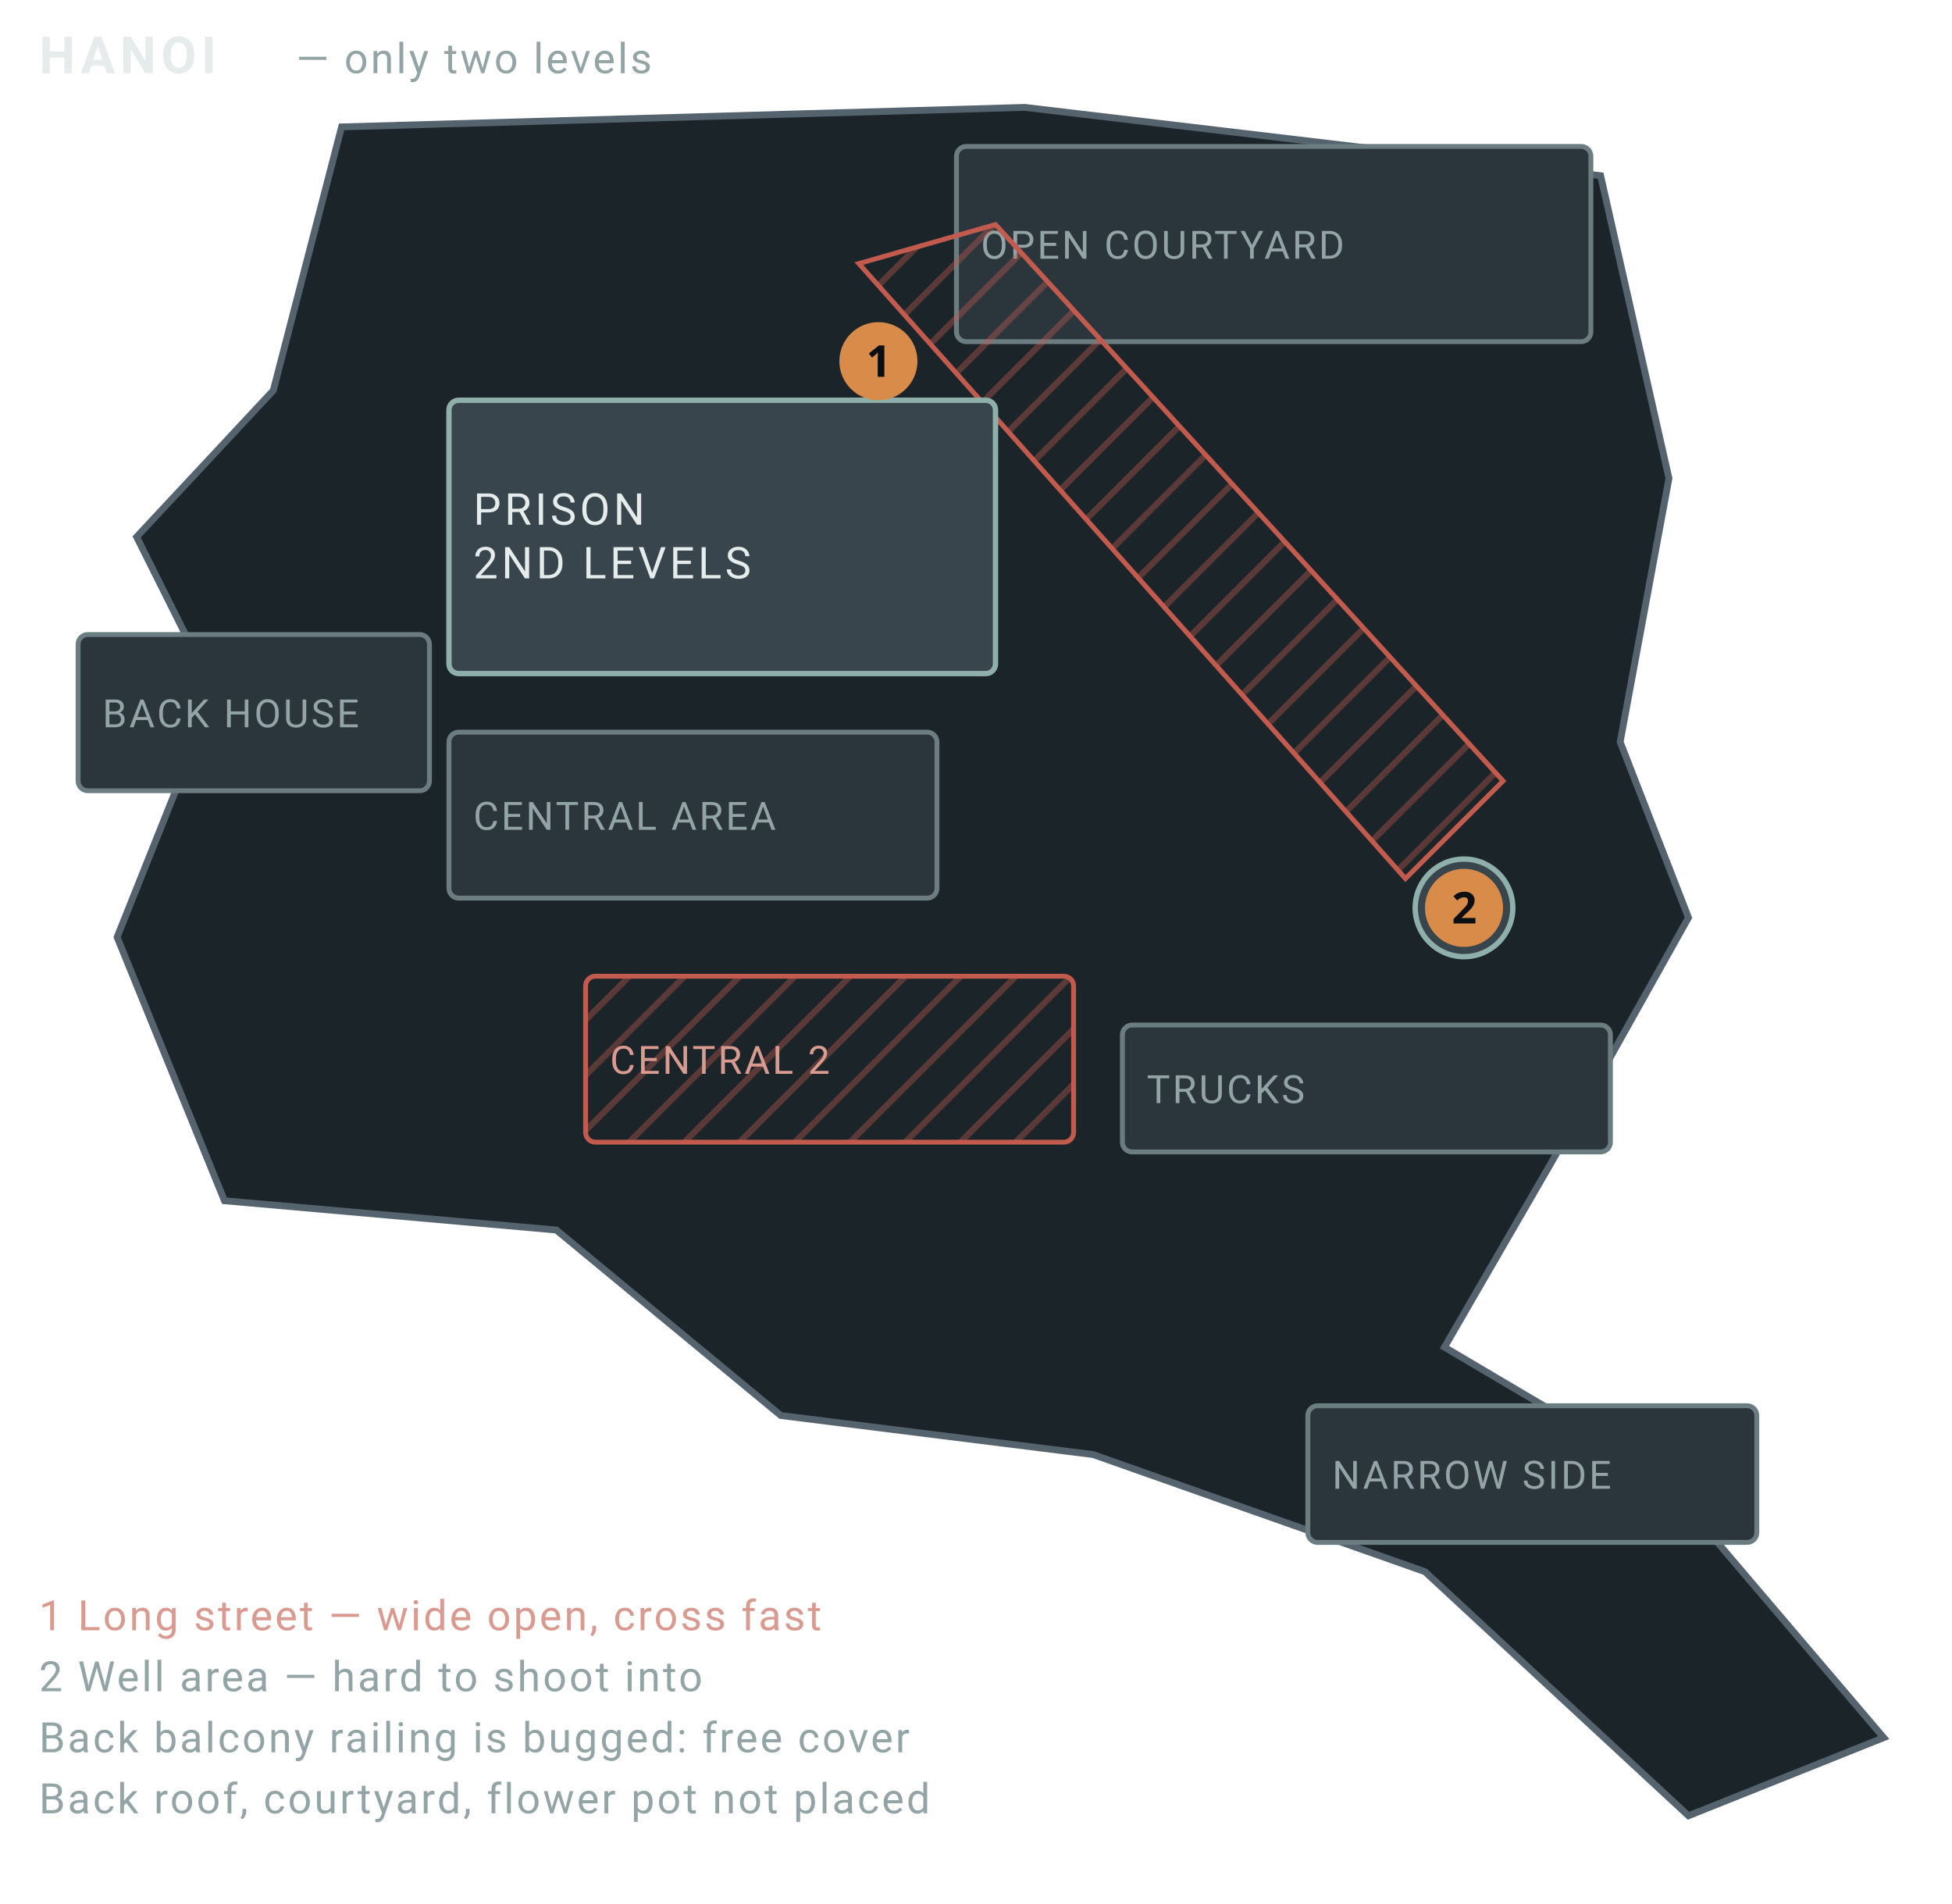
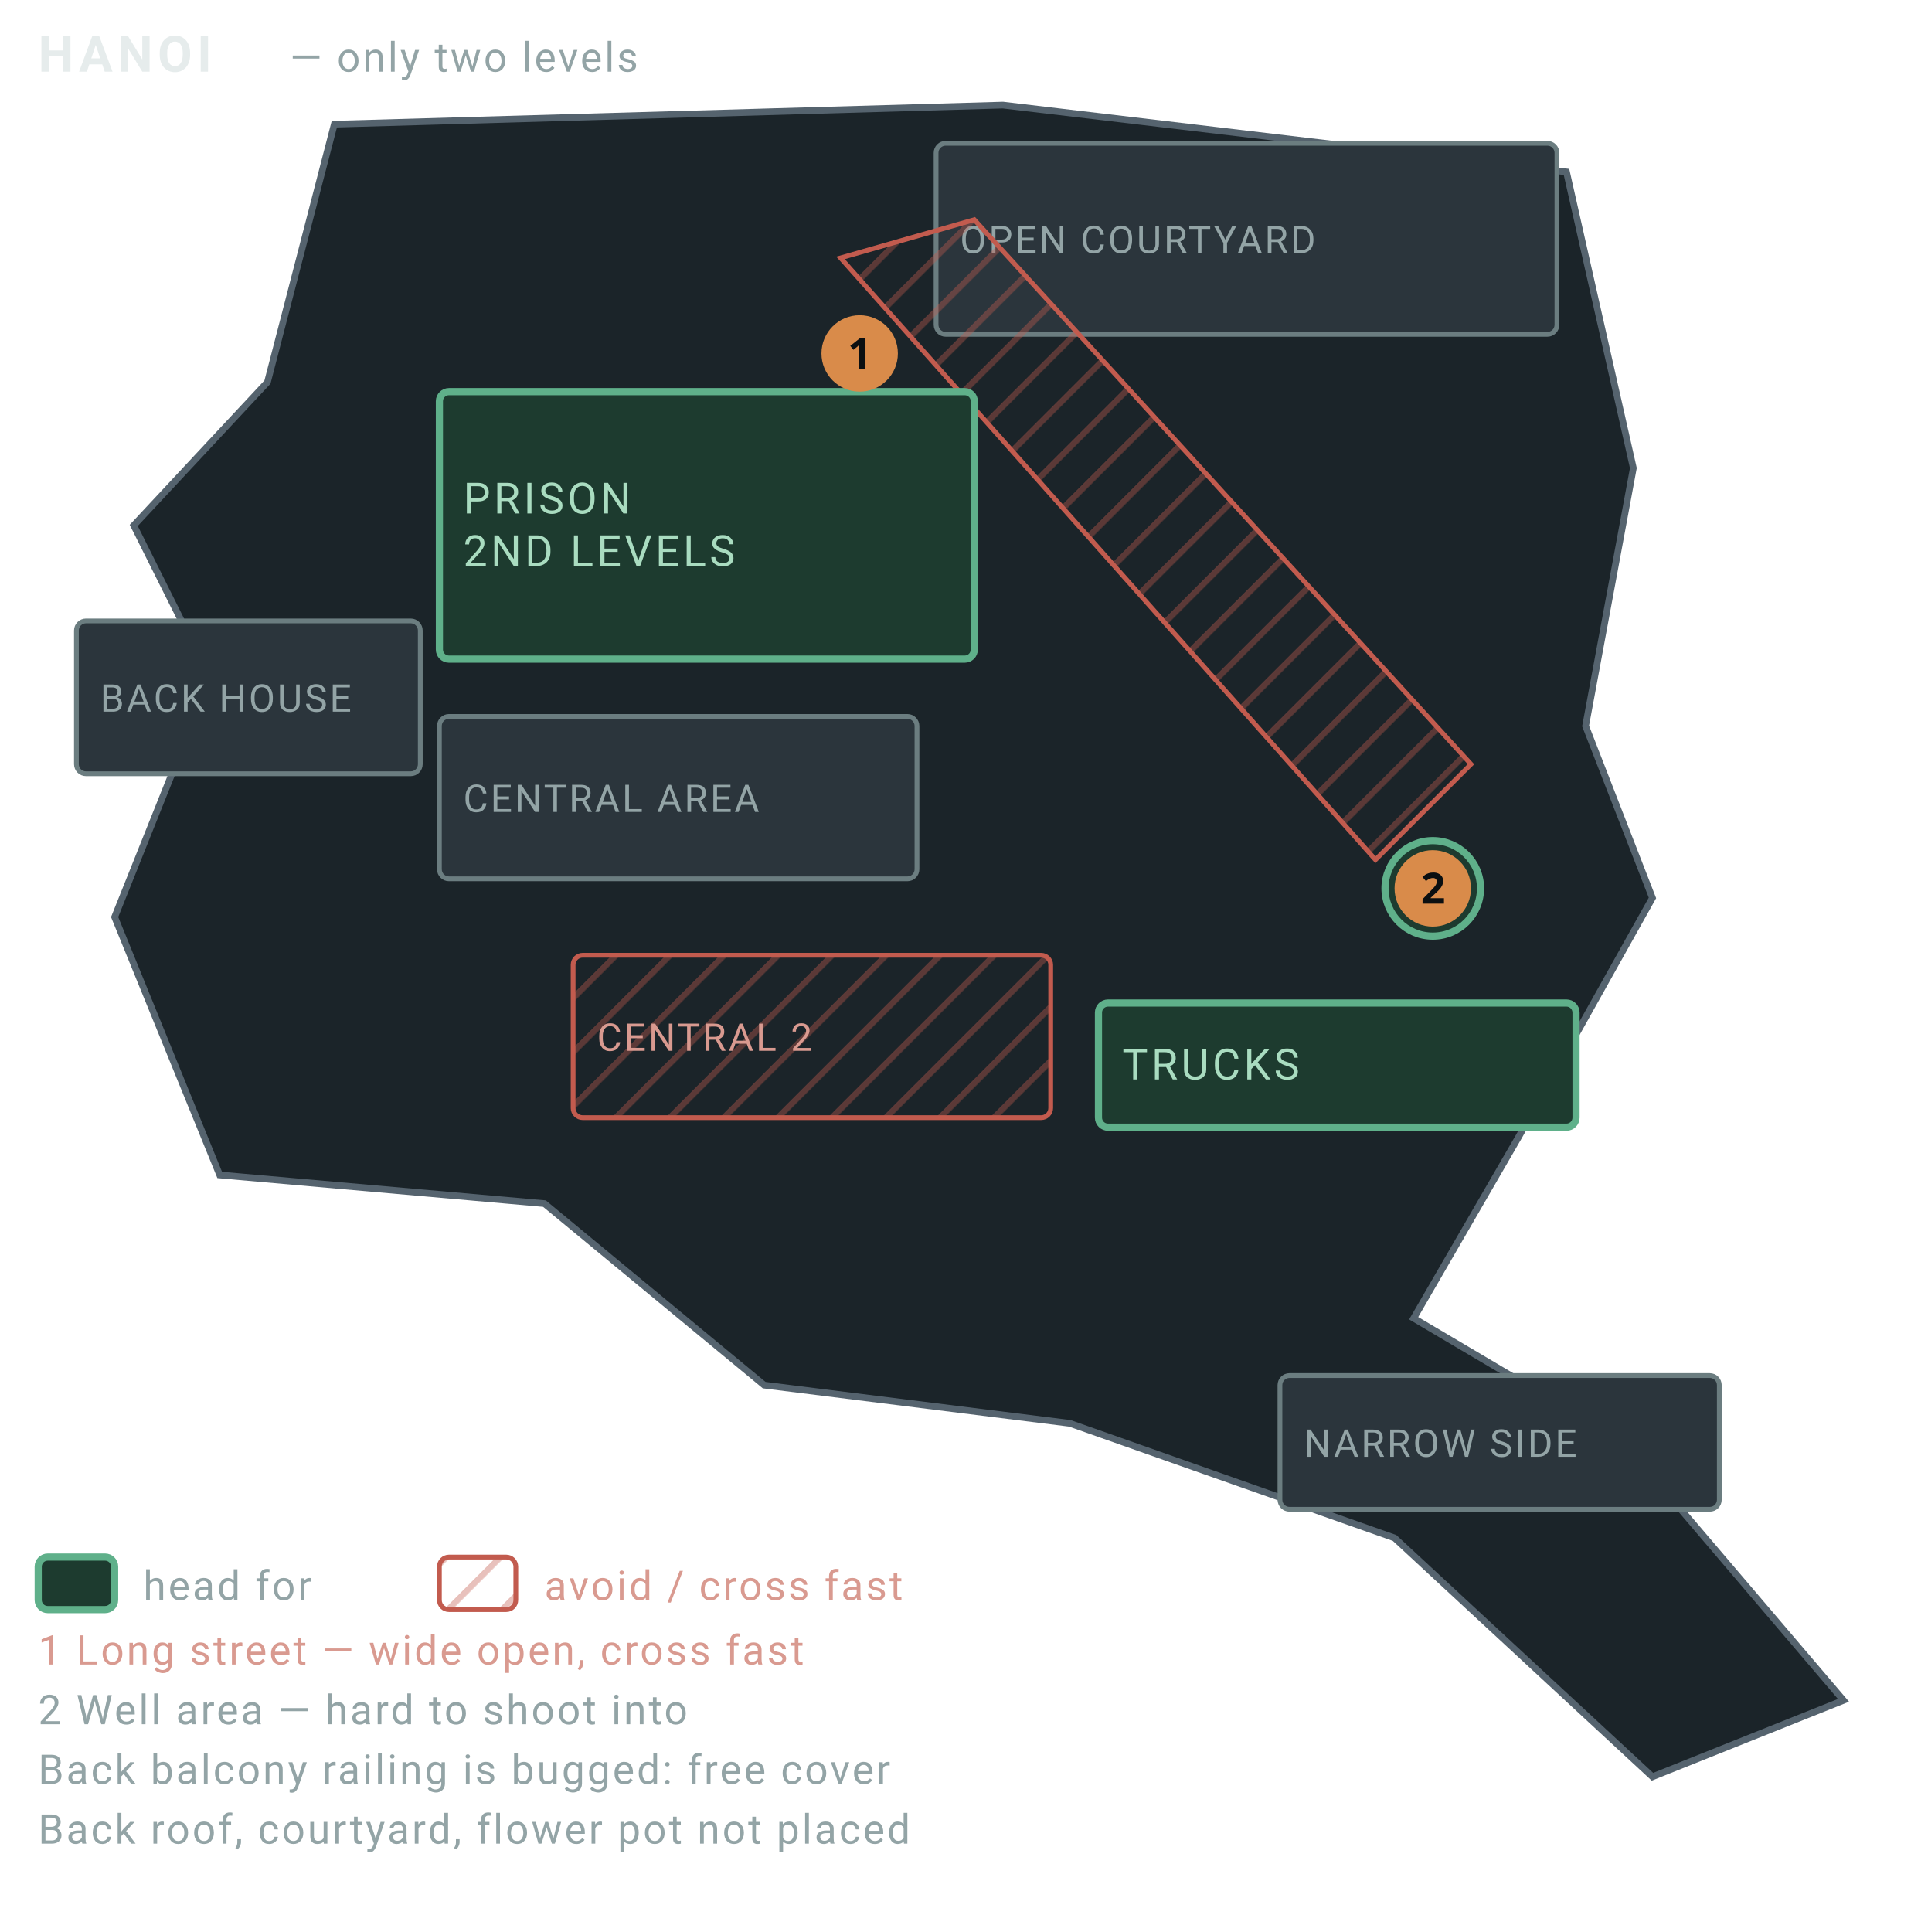
- <svg xmlns="http://www.w3.org/2000/svg" width="400" height="390" viewBox="0 0 400 390" role="img" aria-label="Hanoi tactical schematic, traced from the in-game minimap.">
+ <svg xmlns="http://www.w3.org/2000/svg" width="400" height="404.5" viewBox="0 0 400 404.5" role="img" aria-label="Hanoi tactical schematic, traced from the in-game minimap.">
  <defs>
    <pattern id="hz" width="8" height="8" patternTransform="rotate(45)" patternUnits="userSpaceOnUse">
      <line x1="0" y1="0" x2="0" y2="8" stroke="#c25b4e" stroke-width="2.5" opacity="0.38" />
    </pattern>
    <style>
.terr{fill:#1b2429;stroke:#55636e;stroke-width:1.4}
.b{fill:#39454c;stroke:#8fb0aa;stroke-width:1.1}
.s{fill:#2b353c;stroke:#6b7d80;stroke-width:1}
.sp{fill:#17313a;stroke:#8fb0aa;stroke-width:1.3}
.rock{fill:#333f45;stroke:#7d8f92;stroke-width:0.9}
.water{fill:#24343c;stroke:#8fb0aa;stroke-width:1}
.hot{fill:url(#hz);stroke:#c25b4e;stroke-width:1}
.lbl{fill:#e6ecec;font-family:ui-sans-serif,system-ui,'Segoe UI',Roboto,sans-serif;
     font-size:9.0px;letter-spacing:0.7px}
.lbl2{fill:#93a4a6;font-family:ui-sans-serif,system-ui,'Segoe UI',Roboto,sans-serif;
      font-size:8.0px;letter-spacing:0.5px}
.hotlbl{fill:#d99a90;font-family:ui-sans-serif,system-ui,'Segoe UI',Roboto,sans-serif;
        font-size:8.0px;letter-spacing:0.5px}
.ttl{fill:#e6ecec;font-family:ui-sans-serif,system-ui,'Segoe UI',Roboto,sans-serif;
     font-size:10.5px;letter-spacing:1.0px;font-weight:600}
.key{fill:#93a4a6;font-family:ui-sans-serif,system-ui,'Segoe UI',Roboto,sans-serif;
     font-size:8.6px;letter-spacing:0.5px}
.keyhot{fill:#d99a90;font-family:ui-sans-serif,system-ui,'Segoe UI',Roboto,sans-serif;
        font-size:8.6px;letter-spacing:0.5px}
.pin{fill:#d98b4a}
.pinn{fill:#0b0f11;font-family:ui-sans-serif,system-ui,sans-serif;font-size:9px;font-weight:700}
.link{stroke:#55636e;stroke-width:1.3;fill:none;stroke-dasharray:3 3}
+ 
+ .go{fill:#1d3b2f;stroke:#5fb08a;stroke-width:1.5}
+ .golbl{fill:#a9dcc0;font-family:ui-sans-serif,system-ui,'Segoe UI',Roboto,sans-serif;
+        font-size:9px;letter-spacing:0.7px}
</style>
  </defs>
  <text class="ttl" x="8" y="15">HANOI</text>
  <text class="key" x="60.7" y="15">— only two levels</text>
  <path class="terr" d="M70 26 L210 22 L328 36 L342 98 L332 152 L346 188 L318 238 L296 276 L340 302 L386 356 L346 372 L292 322 L224 298 L160 290 L114 252 L46 246 L24 192 L44 142 L28 110 L56 80 Z" />
  <rect class="s" x="196" y="30" width="130" height="40" rx="2" />
  <text class="lbl2" x="201" y="53">OPEN COURTYARD</text>
  <path class="hot" d="M176 54 L204 46 L308 160 L288 180 Z" />
-   <rect class="b" x="92" y="82" width="112" height="56" rx="2" />
-   <text class="lbl" x="97" y="107.5">PRISON</text>
-   <text class="lbl" x="97" y="118.5">2ND LEVELS</text>
+   <rect class="go" x="92" y="82" width="112" height="56" rx="2" />
+   <text class="golbl" x="97" y="107.5">PRISON</text>
+   <text class="golbl" x="97" y="118.5">2ND LEVELS</text>
  <rect class="s" x="92" y="150" width="100" height="34" rx="2" />
  <text class="lbl2" x="97" y="170">CENTRAL AREA</text>
  <rect class="s" x="16" y="130" width="72" height="32" rx="2" />
  <text class="lbl2" x="21" y="149">BACK HOUSE</text>
-   <circle class="b" cx="300" cy="186" r="10" />
-   <rect class="s" x="230" y="210" width="100" height="26" rx="2" />
-   <text class="lbl2" x="235" y="226">TRUCKS</text>
+   <circle class="go" cx="300" cy="186" r="10" />
+   <rect class="go" x="230" y="210" width="100" height="26" rx="2" />
+   <text class="golbl" x="235" y="226">TRUCKS</text>
  <rect class="hot" x="120" y="200" width="100" height="34" rx="2" />
  <text class="hotlbl" x="125" y="220">CENTRAL 2</text>
  <rect class="s" x="268" y="288" width="92" height="28" rx="2" />
  <text class="lbl2" x="273" y="305">NARROW SIDE</text>
  <circle class="pin" cx="180" cy="74" r="8" />
  <text class="pinn" x="177.5" y="77.2">1</text>
  <circle class="pin" cx="300" cy="186" r="8" />
  <text class="pinn" x="297.5" y="189.2">2</text>
-   <text class="keyhot" x="8" y="334">1  Long street — wide open, cross fast</text>
-   <text class="key" x="8" y="346.5">2  Well area — hard to shoot into</text>
-   <text class="key" x="8" y="359">Back balcony railing is bugged: free cover</text>
-   <text class="key" x="8" y="371.5">Back roof, courtyard, flower pot not placed</text>
+   <rect class="go" x="8" y="326" width="16" height="11" rx="2" />
+   <text class="key" x="30" y="335">head for</text>
+   <rect class="hot" x="92" y="326" width="16" height="11" rx="2" />
+   <text class="keyhot" x="114" y="335">avoid / cross fast</text>
+   <text class="keyhot" x="8" y="348.5">1  Long street — wide open, cross fast</text>
+   <text class="key" x="8" y="361">2  Well area — hard to shoot into</text>
+   <text class="key" x="8" y="373.5">Back balcony railing is bugged: free cover</text>
+   <text class="key" x="8" y="386">Back roof, courtyard, flower pot not placed</text>
</svg>
